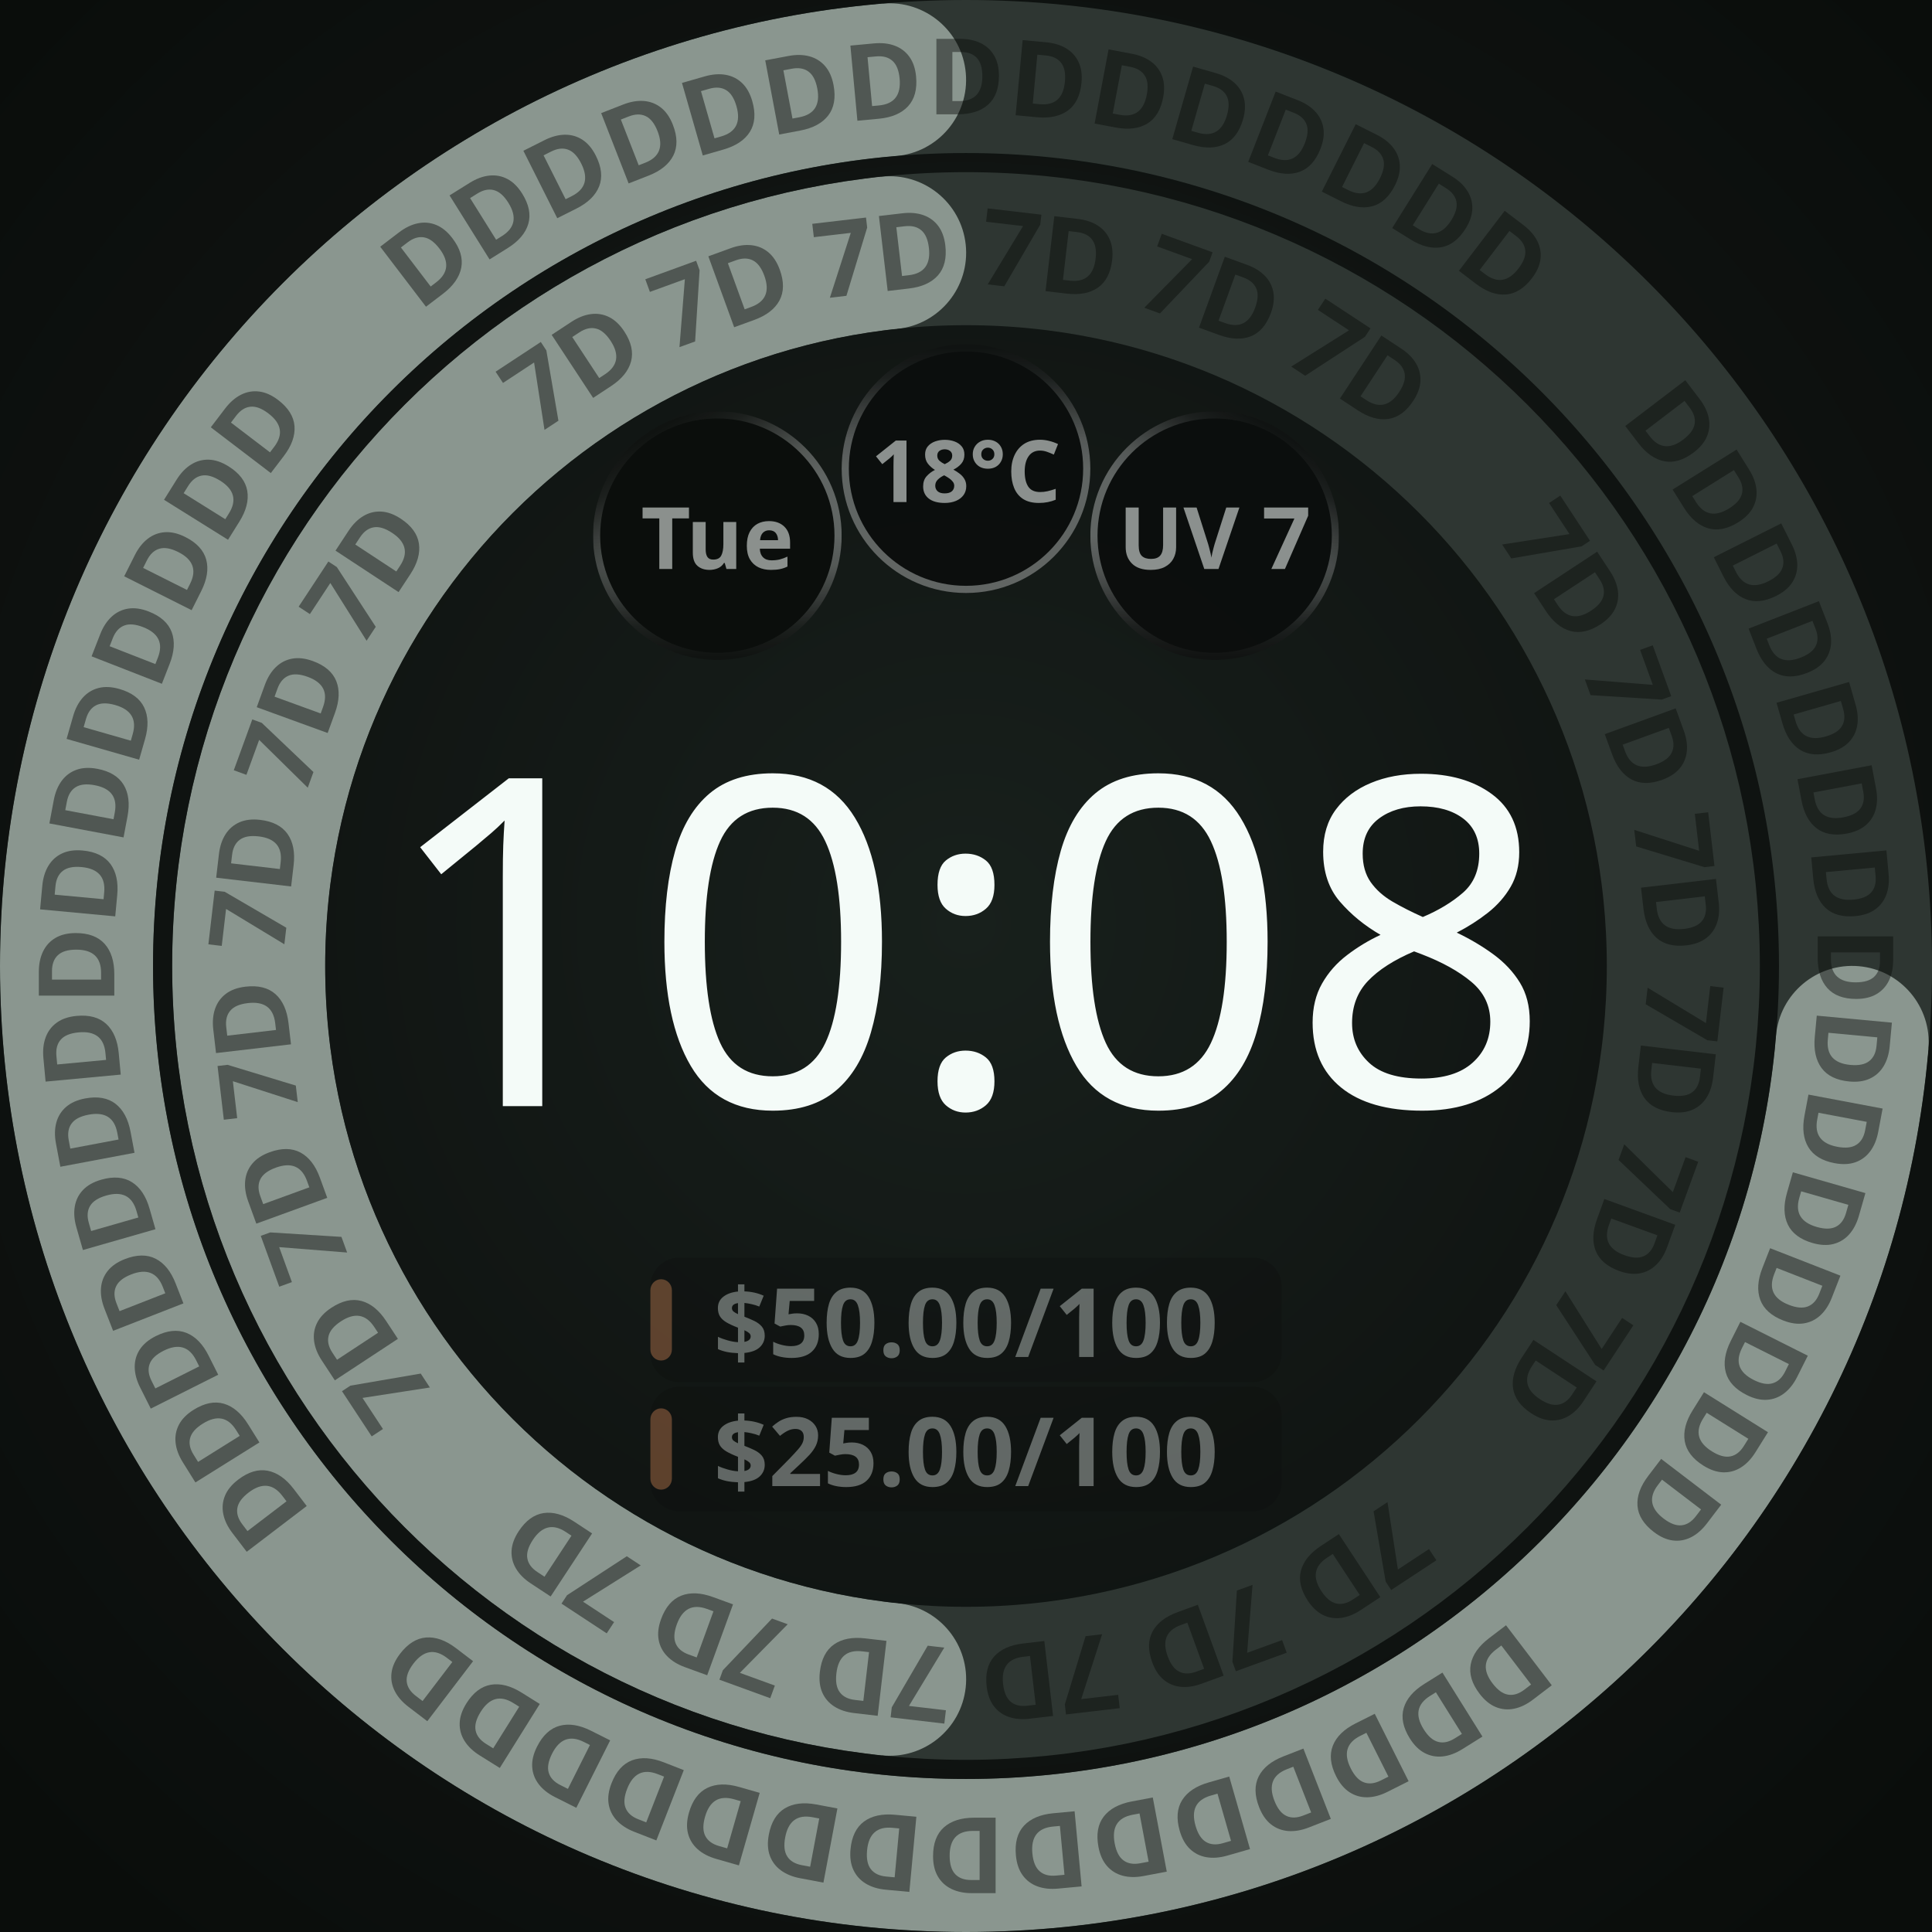
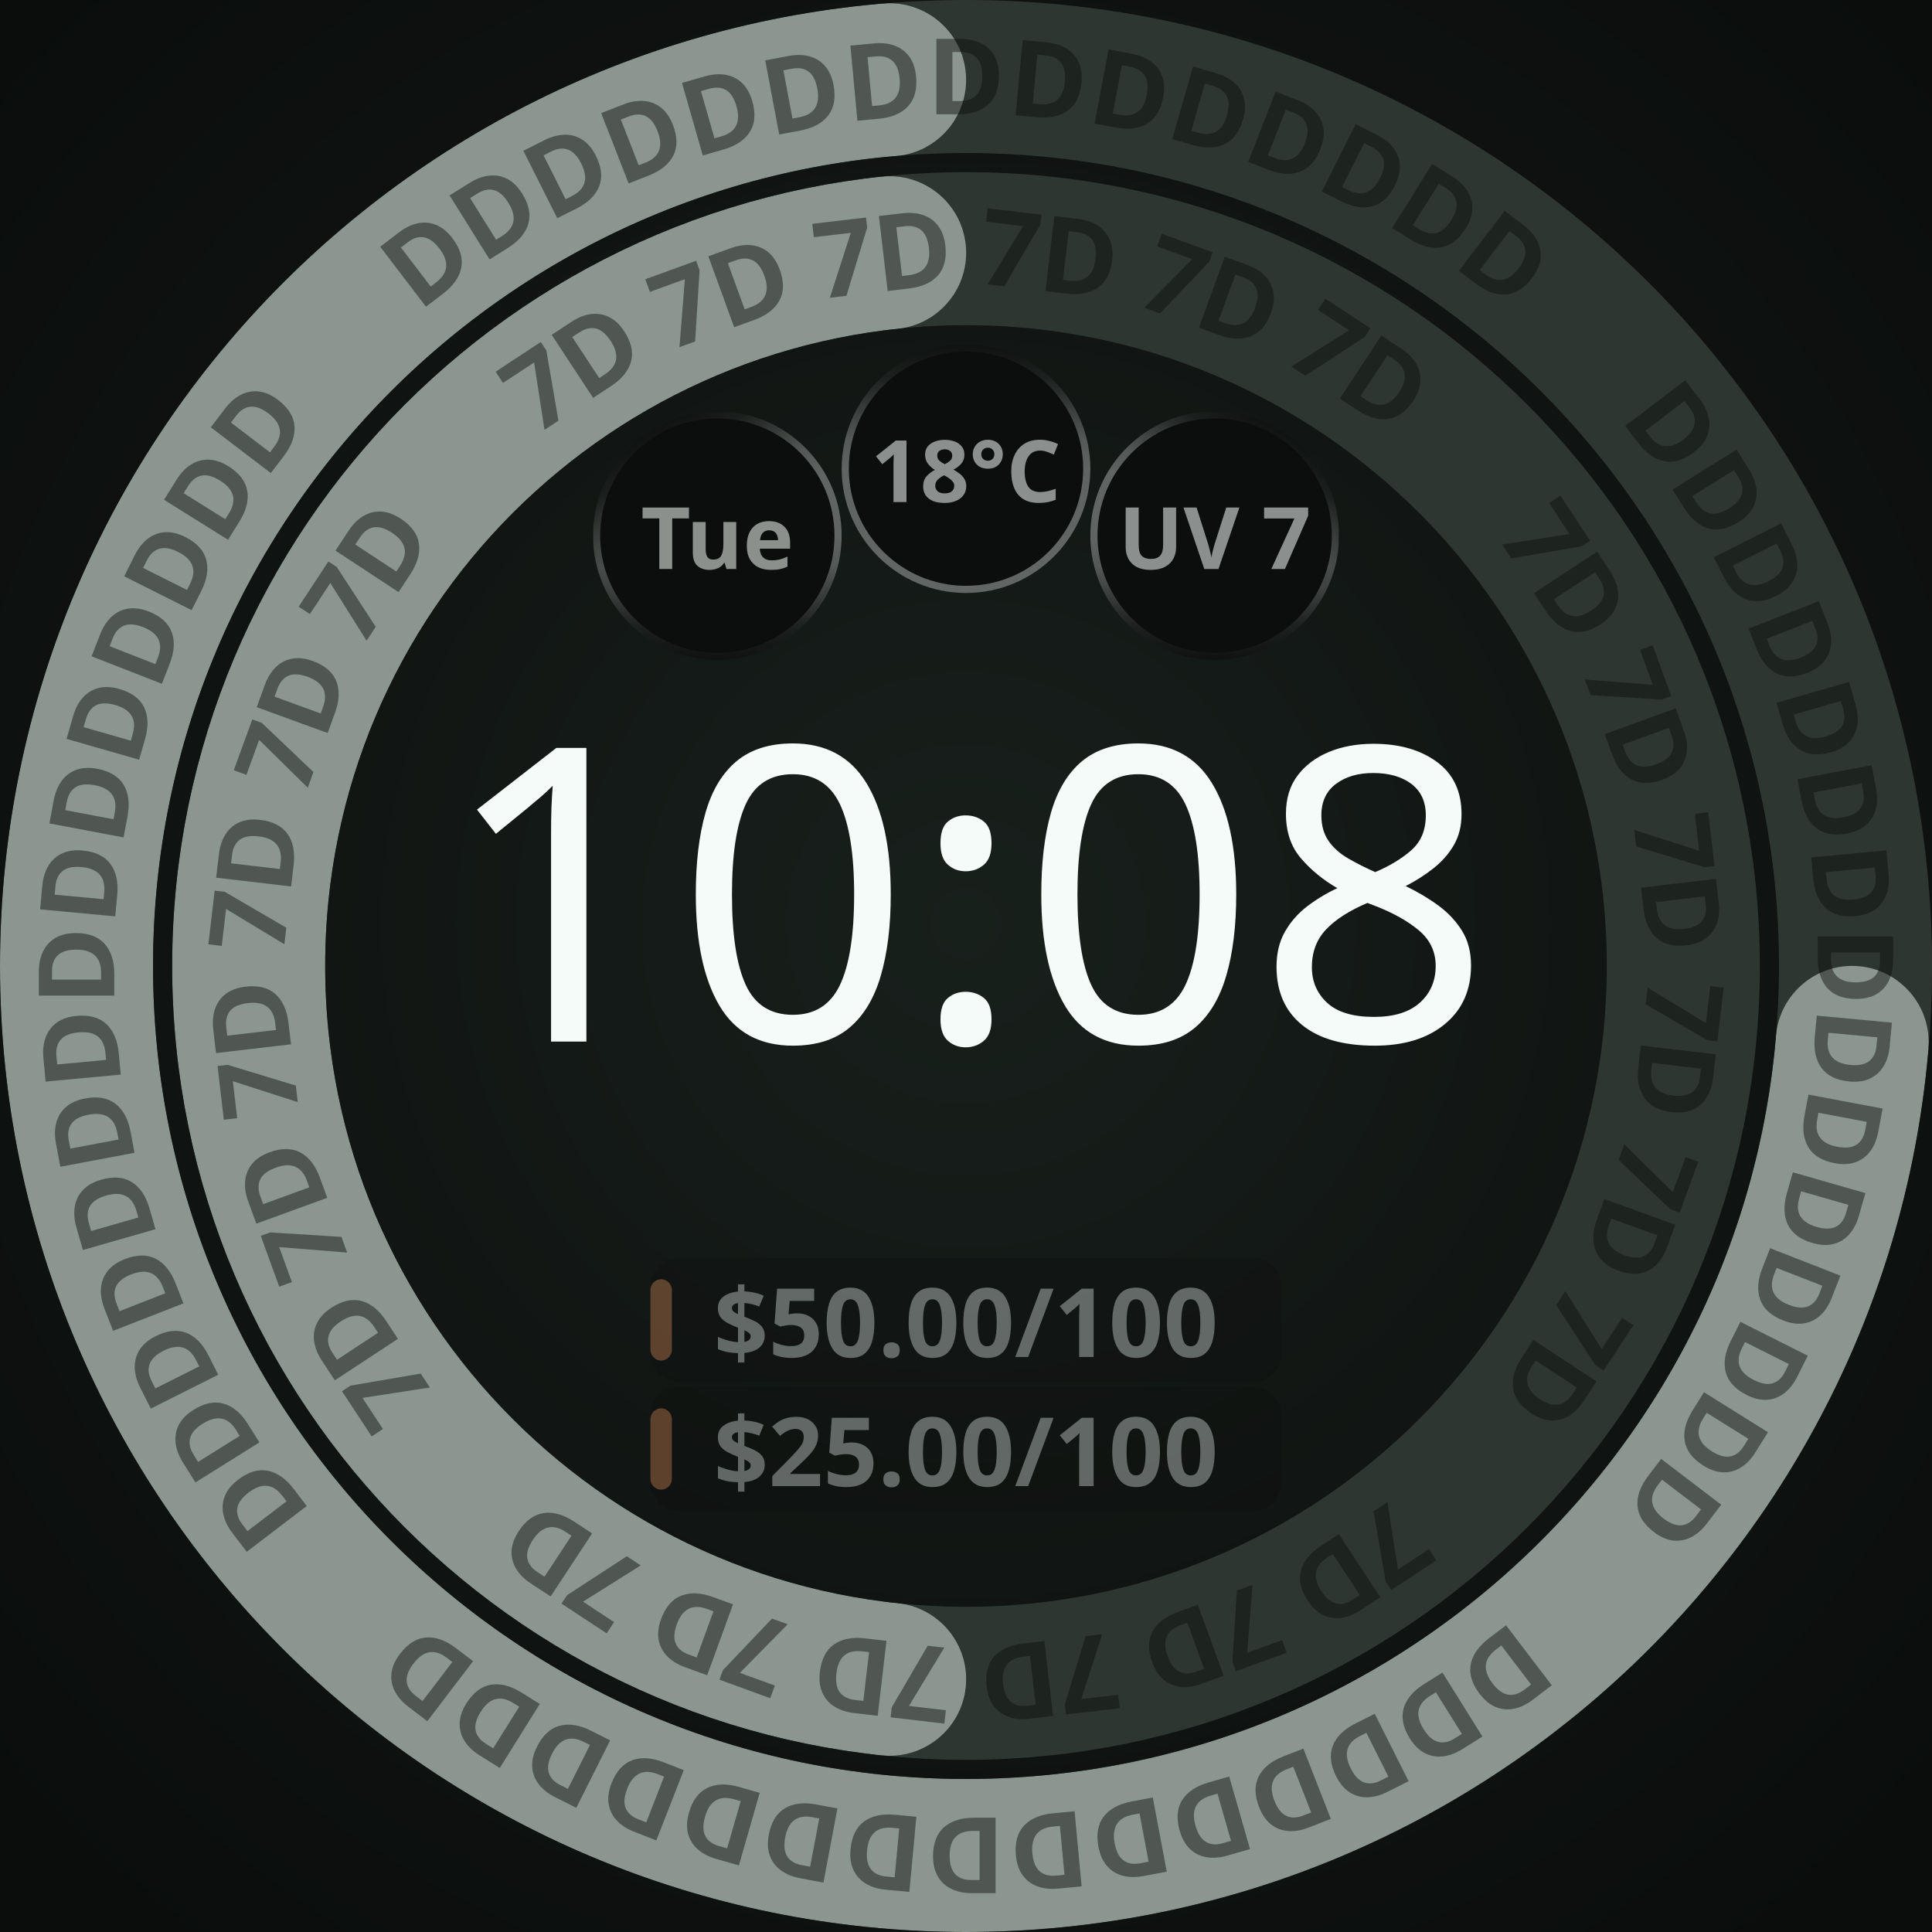
<svg xmlns="http://www.w3.org/2000/svg" width="450" height="450" viewBox="0 0 450 450" role="img" aria-label="Two adaptive budget bands · D · ambient">
  <defs>
    <radialGradient id="lift" cx="50%" cy="48%" r="62%">
      <stop offset="0%" stop-color="#18201C" />
      <stop offset="55%" stop-color="#101412" />
      <stop offset="100%" stop-color="#0A0D0B" />
    </radialGradient>
    <radialGradient id="cellRecess" cx="50%" cy="50%" r="50%">
      <stop offset="0%" stop-color="#0B0E0C" />
      <stop offset="55%" stop-color="#0B0E0C" />
      <stop offset="100%" stop-color="#242A27" />
    </radialGradient>
  </defs>
  <g id="composition" transform="translate(225 225) scale(1.113861) translate(-225 -225)">
    <rect width="450" height="450" fill="url(#lift)" />
    <circle cx="225" cy="225" r="150" fill="none" stroke="#2E3632" stroke-width="32" />
    <defs>
      <mask id="arc-225-225-150-32" maskUnits="userSpaceOnUse" x="0" y="0" width="450" height="450">
        <circle cx="225" cy="225" r="150" fill="none" stroke="#ffffff" stroke-width="32" stroke-linecap="butt" stroke-dasharray="439.239 942.478" stroke-dashoffset="-487.239" transform="rotate(-90 225 225)" />
        <ellipse cx="225" cy="75" rx="16" ry="16" fill="#ffffff" transform="rotate(186.1115 225 225)" />
        <ellipse cx="225" cy="75" rx="16" ry="16" fill="#ffffff" transform="rotate(353.8885 225 225)" />
      </mask>
    </defs>
    <circle cx="225" cy="225" r="150" fill="none" stroke="#8A968F" stroke-width="32" mask="url(#arc-225-225-150-32)" />
    <g font-family="Noto Sans, sans-serif" font-size="22.1" font-weight="700" fill="#0A0D0B" fill-opacity="0.45" text-anchor="middle">
      <text x="225" y="82.9" transform="rotate(56.67 225 225)">7D</text>
      <text x="225" y="82.9" transform="rotate(70.00 225 225)">7D</text>
      <text x="225" y="82.9" transform="rotate(83.33 225 225)">7D</text>
      <text x="225" y="82.9" transform="rotate(96.67 225 225)">7D</text>
      <text x="225" y="82.9" transform="rotate(110.00 225 225)">7D</text>
      <text x="225" y="82.9" transform="rotate(123.33 225 225)">7D</text>
      <text x="225" y="82.9" transform="rotate(146.67 225 225)">7D</text>
      <text x="225" y="82.9" transform="rotate(160.00 225 225)">7D</text>
      <text x="225" y="82.9" transform="rotate(173.33 225 225)">7D</text>
      <text x="225" y="82.9" transform="rotate(186.67 225 225)">7D</text>
      <text x="225" y="82.9" transform="rotate(200.00 225 225)">7D</text>
      <text x="225" y="82.9" transform="rotate(213.33 225 225)">7D</text>
      <text x="225" y="82.9" transform="rotate(236.67 225 225)">7D</text>
      <text x="225" y="82.9" transform="rotate(250.00 225 225)">7D</text>
      <text x="225" y="82.9" transform="rotate(263.33 225 225)">7D</text>
      <text x="225" y="82.9" transform="rotate(276.67 225 225)">7D</text>
      <text x="225" y="82.9" transform="rotate(290.00 225 225)">7D</text>
      <text x="225" y="82.9" transform="rotate(303.33 225 225)">7D</text>
      <text x="225" y="82.9" transform="rotate(326.67 225 225)">7D</text>
      <text x="225" y="82.9" transform="rotate(340.00 225 225)">7D</text>
      <text x="225" y="82.9" transform="rotate(353.33 225 225)">7D</text>
      <text x="225" y="82.9" transform="rotate(366.67 225 225)">7D</text>
      <text x="225" y="82.9" transform="rotate(380.00 225 225)">7D</text>
      <text x="225" y="82.9" transform="rotate(393.33 225 225)">7D</text>
    </g>
    <circle cx="225" cy="225" r="186" fill="none" stroke="#2E3632" stroke-width="32" />
    <defs>
      <mask id="arc-225-225-186-32" maskUnits="userSpaceOnUse" x="0" y="0" width="450" height="450">
        <circle cx="225" cy="225" r="186" fill="none" stroke="#ffffff" stroke-width="32" stroke-linecap="butt" stroke-dasharray="844.504 1168.672" stroke-dashoffset="-308.168" transform="rotate(-90 225 225)" />
        <ellipse cx="225" cy="39" rx="16" ry="16" fill="#ffffff" transform="rotate(94.92867 225 225)" />
        <ellipse cx="225" cy="39" rx="16" ry="16" fill="#ffffff" transform="rotate(355.0713 225 225)" />
      </mask>
    </defs>
    <circle cx="225" cy="225" r="186" fill="none" stroke="#8A968F" stroke-width="32" mask="url(#arc-225-225-186-32)" />
    <g font-family="Noto Sans, sans-serif" font-size="22.1" font-weight="700" fill="#0A0D0B" fill-opacity="0.45" text-anchor="middle">
      <text x="225" y="46.9" transform="rotate(52.67 225 225)">D</text>
      <text x="225" y="46.9" transform="rotate(58.00 225 225)">D</text>
      <text x="225" y="46.9" transform="rotate(63.33 225 225)">D</text>
      <text x="225" y="46.9" transform="rotate(68.67 225 225)">D</text>
      <text x="225" y="46.9" transform="rotate(74.00 225 225)">D</text>
      <text x="225" y="46.9" transform="rotate(79.33 225 225)">D</text>
      <text x="225" y="46.9" transform="rotate(84.67 225 225)">D</text>
      <text x="225" y="46.9" transform="rotate(90.00 225 225)">D</text>
      <text x="225" y="46.9" transform="rotate(95.33 225 225)">D</text>
      <text x="225" y="46.9" transform="rotate(100.67 225 225)">D</text>
      <text x="225" y="46.9" transform="rotate(106.00 225 225)">D</text>
      <text x="225" y="46.9" transform="rotate(111.33 225 225)">D</text>
      <text x="225" y="46.9" transform="rotate(116.67 225 225)">D</text>
      <text x="225" y="46.9" transform="rotate(122.00 225 225)">D</text>
      <text x="225" y="46.9" transform="rotate(127.33 225 225)">D</text>
      <text x="225" y="46.9" transform="rotate(142.67 225 225)">D</text>
      <text x="225" y="46.9" transform="rotate(148.00 225 225)">D</text>
      <text x="225" y="46.9" transform="rotate(153.33 225 225)">D</text>
      <text x="225" y="46.9" transform="rotate(158.67 225 225)">D</text>
      <text x="225" y="46.9" transform="rotate(164.00 225 225)">D</text>
      <text x="225" y="46.9" transform="rotate(169.33 225 225)">D</text>
      <text x="225" y="46.9" transform="rotate(174.67 225 225)">D</text>
      <text x="225" y="46.9" transform="rotate(180.00 225 225)">D</text>
      <text x="225" y="46.9" transform="rotate(185.33 225 225)">D</text>
      <text x="225" y="46.9" transform="rotate(190.67 225 225)">D</text>
      <text x="225" y="46.9" transform="rotate(196.00 225 225)">D</text>
      <text x="225" y="46.9" transform="rotate(201.33 225 225)">D</text>
      <text x="225" y="46.9" transform="rotate(206.67 225 225)">D</text>
      <text x="225" y="46.9" transform="rotate(212.00 225 225)">D</text>
      <text x="225" y="46.9" transform="rotate(217.33 225 225)">D</text>
      <text x="225" y="46.9" transform="rotate(232.67 225 225)">D</text>
      <text x="225" y="46.9" transform="rotate(238.00 225 225)">D</text>
      <text x="225" y="46.9" transform="rotate(243.33 225 225)">D</text>
      <text x="225" y="46.9" transform="rotate(248.67 225 225)">D</text>
      <text x="225" y="46.9" transform="rotate(254.00 225 225)">D</text>
      <text x="225" y="46.9" transform="rotate(259.33 225 225)">D</text>
      <text x="225" y="46.9" transform="rotate(264.67 225 225)">D</text>
      <text x="225" y="46.9" transform="rotate(270.00 225 225)">D</text>
      <text x="225" y="46.9" transform="rotate(275.33 225 225)">D</text>
      <text x="225" y="46.9" transform="rotate(280.67 225 225)">D</text>
      <text x="225" y="46.9" transform="rotate(286.00 225 225)">D</text>
      <text x="225" y="46.9" transform="rotate(291.33 225 225)">D</text>
      <text x="225" y="46.9" transform="rotate(296.67 225 225)">D</text>
      <text x="225" y="46.9" transform="rotate(302.00 225 225)">D</text>
      <text x="225" y="46.9" transform="rotate(307.33 225 225)">D</text>
      <text x="225" y="46.9" transform="rotate(322.67 225 225)">D</text>
      <text x="225" y="46.9" transform="rotate(328.00 225 225)">D</text>
      <text x="225" y="46.9" transform="rotate(333.33 225 225)">D</text>
      <text x="225" y="46.9" transform="rotate(338.67 225 225)">D</text>
      <text x="225" y="46.9" transform="rotate(344.00 225 225)">D</text>
      <text x="225" y="46.9" transform="rotate(349.33 225 225)">D</text>
      <text x="225" y="46.9" transform="rotate(354.67 225 225)">D</text>
      <text x="225" y="46.9" transform="rotate(360.00 225 225)">D</text>
      <text x="225" y="46.9" transform="rotate(365.33 225 225)">D</text>
      <text x="225" y="46.9" transform="rotate(370.67 225 225)">D</text>
      <text x="225" y="46.9" transform="rotate(376.00 225 225)">D</text>
      <text x="225" y="46.9" transform="rotate(381.33 225 225)">D</text>
      <text x="225" y="46.9" transform="rotate(386.67 225 225)">D</text>
      <text x="225" y="46.9" transform="rotate(392.00 225 225)">D</text>
      <text x="225" y="46.9" transform="rotate(397.33 225 225)">D</text>
    </g>
    <circle cx="173.0" cy="135.0" r="26.0" fill="#0B0E0C" />
    <defs>
      <linearGradient id="cellRing0" gradientUnits="userSpaceOnUse" x1="185.632" y1="156.863" x2="160.368" y2="113.137">
        <stop offset="0" stop-color="#F4FBF8" stop-opacity="0.667" />
        <stop offset="0.5" stop-color="#F4FBF8" stop-opacity="0.667" />
        <stop offset="0.625" stop-color="#F4FBF8" stop-opacity="0.569" />
        <stop offset="0.75" stop-color="#F4FBF8" stop-opacity="0.353" />
        <stop offset="0.875" stop-color="#F4FBF8" stop-opacity="0.137" />
        <stop offset="1" stop-color="#F4FBF8" stop-opacity="0.039" />
      </linearGradient>
      <linearGradient id="cellBottom0" gradientUnits="userSpaceOnUse" x1="173" y1="109.75" x2="173" y2="160.25">
        <stop offset="0" stop-color="white" stop-opacity="1" />
        <stop offset="0.5" stop-color="white" stop-opacity="1" />
        <stop offset="0.625" stop-color="white" stop-opacity="0.855" />
        <stop offset="0.75" stop-color="white" stop-opacity="0.529" />
        <stop offset="0.875" stop-color="white" stop-opacity="0.208" />
        <stop offset="1" stop-color="white" stop-opacity="0.059" />
      </linearGradient>
      <mask id="cellBottomMask0" maskUnits="userSpaceOnUse" x="147" y="109" width="52" height="52">
        <rect x="147" y="109" width="52" height="52" fill="url(#cellBottom0)" />
      </mask>
    </defs>
    <circle cx="173.0" cy="135.0" r="25.25" fill="none" stroke="url(#cellRing0)" stroke-width="1.50" stroke-opacity="0.549" mask="url(#cellBottomMask0)" />
    <text x="173.0" y="135.0" text-anchor="middle" dominant-baseline="central" font-family="Noto Sans, sans-serif" font-size="18.0" font-weight="700" fill="#F4FBF8" fill-opacity="0.55">Tue</text>
    <circle cx="225.0" cy="121.0" r="26.0" fill="#0B0E0C" fill-opacity="0.92" />
    <defs>
      <linearGradient id="cellRing1" gradientUnits="userSpaceOnUse" x1="225" y1="146.25" x2="225" y2="95.75">
        <stop offset="0" stop-color="#F4FBF8" stop-opacity="0.667" />
        <stop offset="0.5" stop-color="#F4FBF8" stop-opacity="0.667" />
        <stop offset="0.625" stop-color="#F4FBF8" stop-opacity="0.569" />
        <stop offset="0.75" stop-color="#F4FBF8" stop-opacity="0.353" />
        <stop offset="0.875" stop-color="#F4FBF8" stop-opacity="0.137" />
        <stop offset="1" stop-color="#F4FBF8" stop-opacity="0.039" />
      </linearGradient>
    </defs>
    <circle cx="225.0" cy="121.0" r="25.25" fill="none" stroke="url(#cellRing1)" stroke-width="1.50" stroke-opacity="0.549" />
    <text x="225.0" y="121.0" text-anchor="middle" dominant-baseline="central" font-family="Noto Sans, sans-serif" font-size="18.0" font-weight="700" fill="#F4FBF8" fill-opacity="0.55">18°C</text>
    <circle cx="277.0" cy="135.0" r="26.0" fill="#0B0E0C" fill-opacity="0.92" />
    <defs>
      <linearGradient id="cellRing2" gradientUnits="userSpaceOnUse" x1="264.368" y1="156.863" x2="289.632" y2="113.137">
        <stop offset="0" stop-color="#F4FBF8" stop-opacity="0.667" />
        <stop offset="0.5" stop-color="#F4FBF8" stop-opacity="0.667" />
        <stop offset="0.625" stop-color="#F4FBF8" stop-opacity="0.569" />
        <stop offset="0.75" stop-color="#F4FBF8" stop-opacity="0.353" />
        <stop offset="0.875" stop-color="#F4FBF8" stop-opacity="0.137" />
        <stop offset="1" stop-color="#F4FBF8" stop-opacity="0.039" />
      </linearGradient>
      <linearGradient id="cellBottom2" gradientUnits="userSpaceOnUse" x1="277" y1="109.75" x2="277" y2="160.25">
        <stop offset="0" stop-color="white" stop-opacity="1" />
        <stop offset="0.5" stop-color="white" stop-opacity="1" />
        <stop offset="0.625" stop-color="white" stop-opacity="0.855" />
        <stop offset="0.75" stop-color="white" stop-opacity="0.529" />
        <stop offset="0.875" stop-color="white" stop-opacity="0.208" />
        <stop offset="1" stop-color="white" stop-opacity="0.059" />
      </linearGradient>
      <mask id="cellBottomMask2" maskUnits="userSpaceOnUse" x="251" y="109" width="52" height="52">
        <rect x="251" y="109" width="52" height="52" fill="url(#cellBottom2)" />
      </mask>
    </defs>
    <circle cx="277.0" cy="135.0" r="25.25" fill="none" stroke="url(#cellRing2)" stroke-width="1.50" stroke-opacity="0.549" mask="url(#cellBottomMask2)" />
    <text x="277.0" y="135.0" text-anchor="middle" dominant-baseline="central" font-family="Noto Sans, sans-serif" font-size="18.0" font-weight="700" fill="#F4FBF8" fill-opacity="0.55">UV 7</text>
-     <text x="225" y="254.3" text-anchor="middle" font-family="Noto Sans, sans-serif" font-size="96.0" font-weight="100" fill="#F4FBF8">10:08</text>
+     <text x="225" y="240.8" text-anchor="middle" font-family="Noto Sans, sans-serif" font-size="86.0" font-weight="100" fill="#F4FBF8">10:08</text>
    <g opacity="0.353">
      <rect x="159.0" y="286.0" width="132.0" height="26.0" rx="6.0" fill="#0B0E0C" fill-opacity="0.92" />
      <rect x="159.0" y="290.5" width="4.5" height="17.0" rx="2.3" fill="#E8915A" />
      <text x="225.0" y="299.0" text-anchor="middle" dominant-baseline="central" font-family="Noto Sans, sans-serif" font-size="20.0" font-weight="700" fill="#F4FBF8">$50.00/100</text>
    </g>
    <g opacity="0.353">
      <rect x="159.0" y="313.0" width="132.0" height="26.0" rx="6.0" fill="#0B0E0C" fill-opacity="0.92" />
      <rect x="159.0" y="317.5" width="4.5" height="17.0" rx="2.3" fill="#E8915A" />
      <text x="225.0" y="326.0" text-anchor="middle" dominant-baseline="central" font-family="Noto Sans, sans-serif" font-size="20.0" font-weight="700" fill="#F4FBF8">$25.00/100</text>
    </g>
  </g>
</svg>
